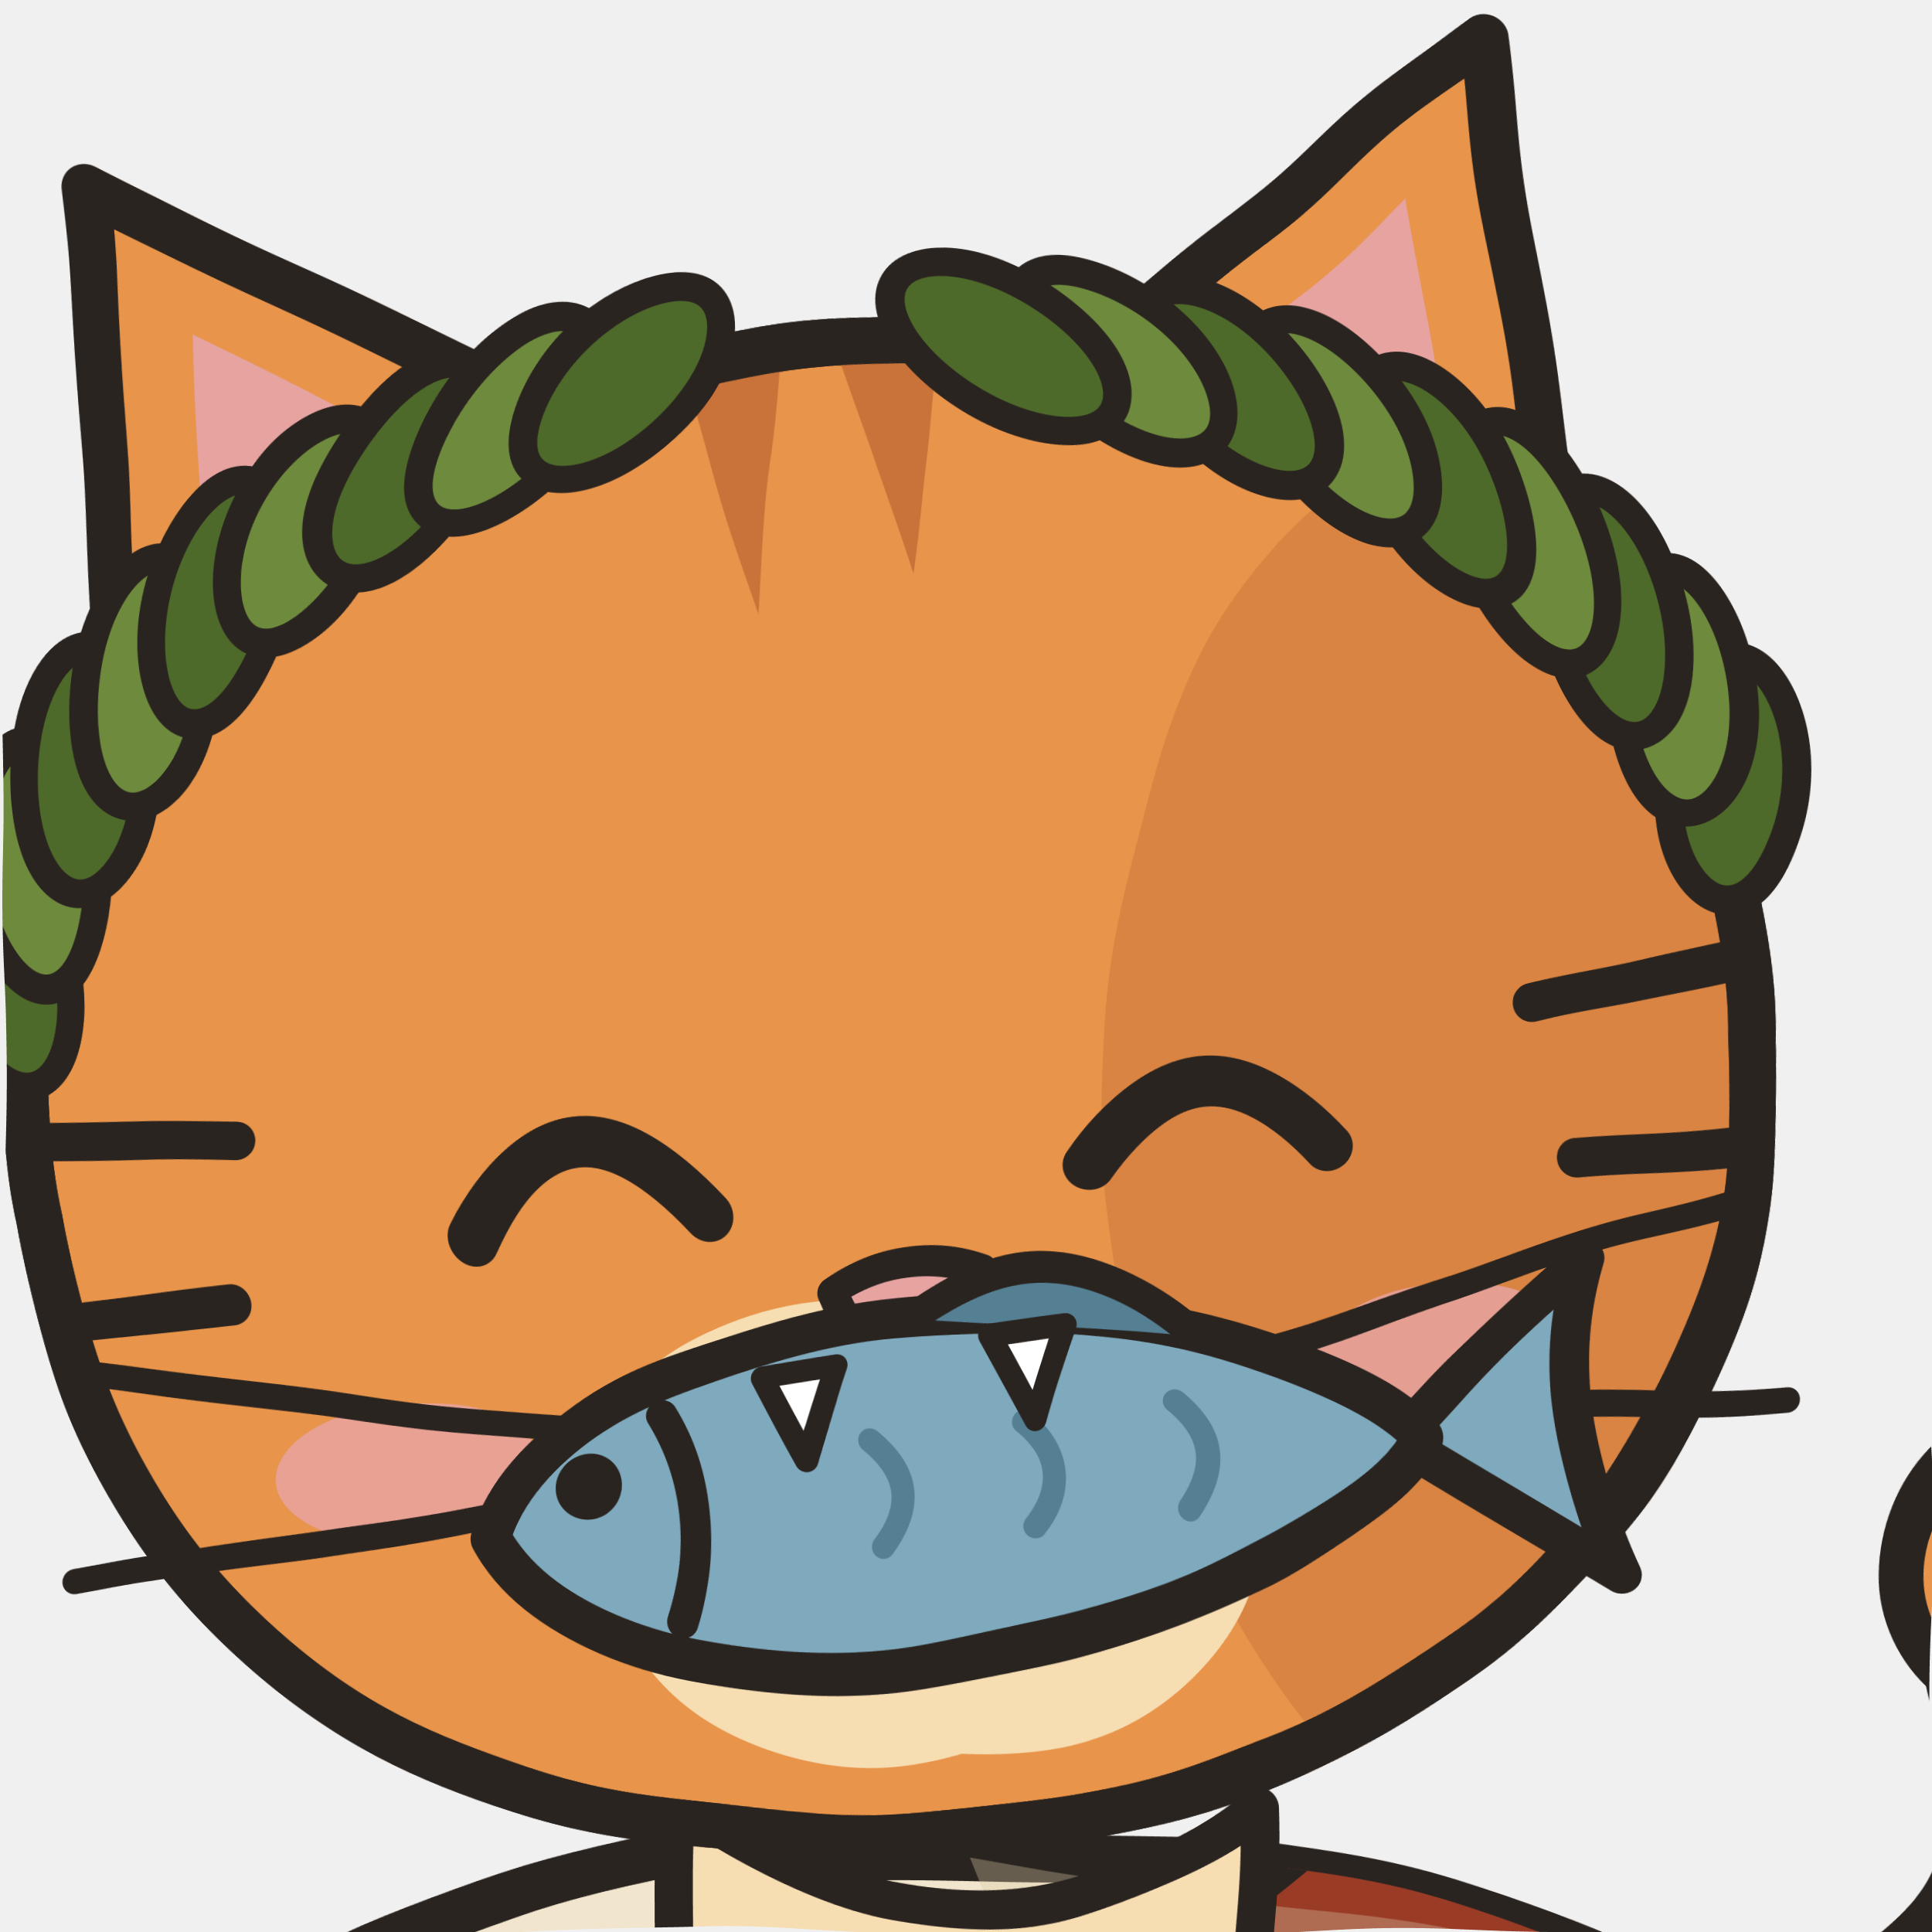
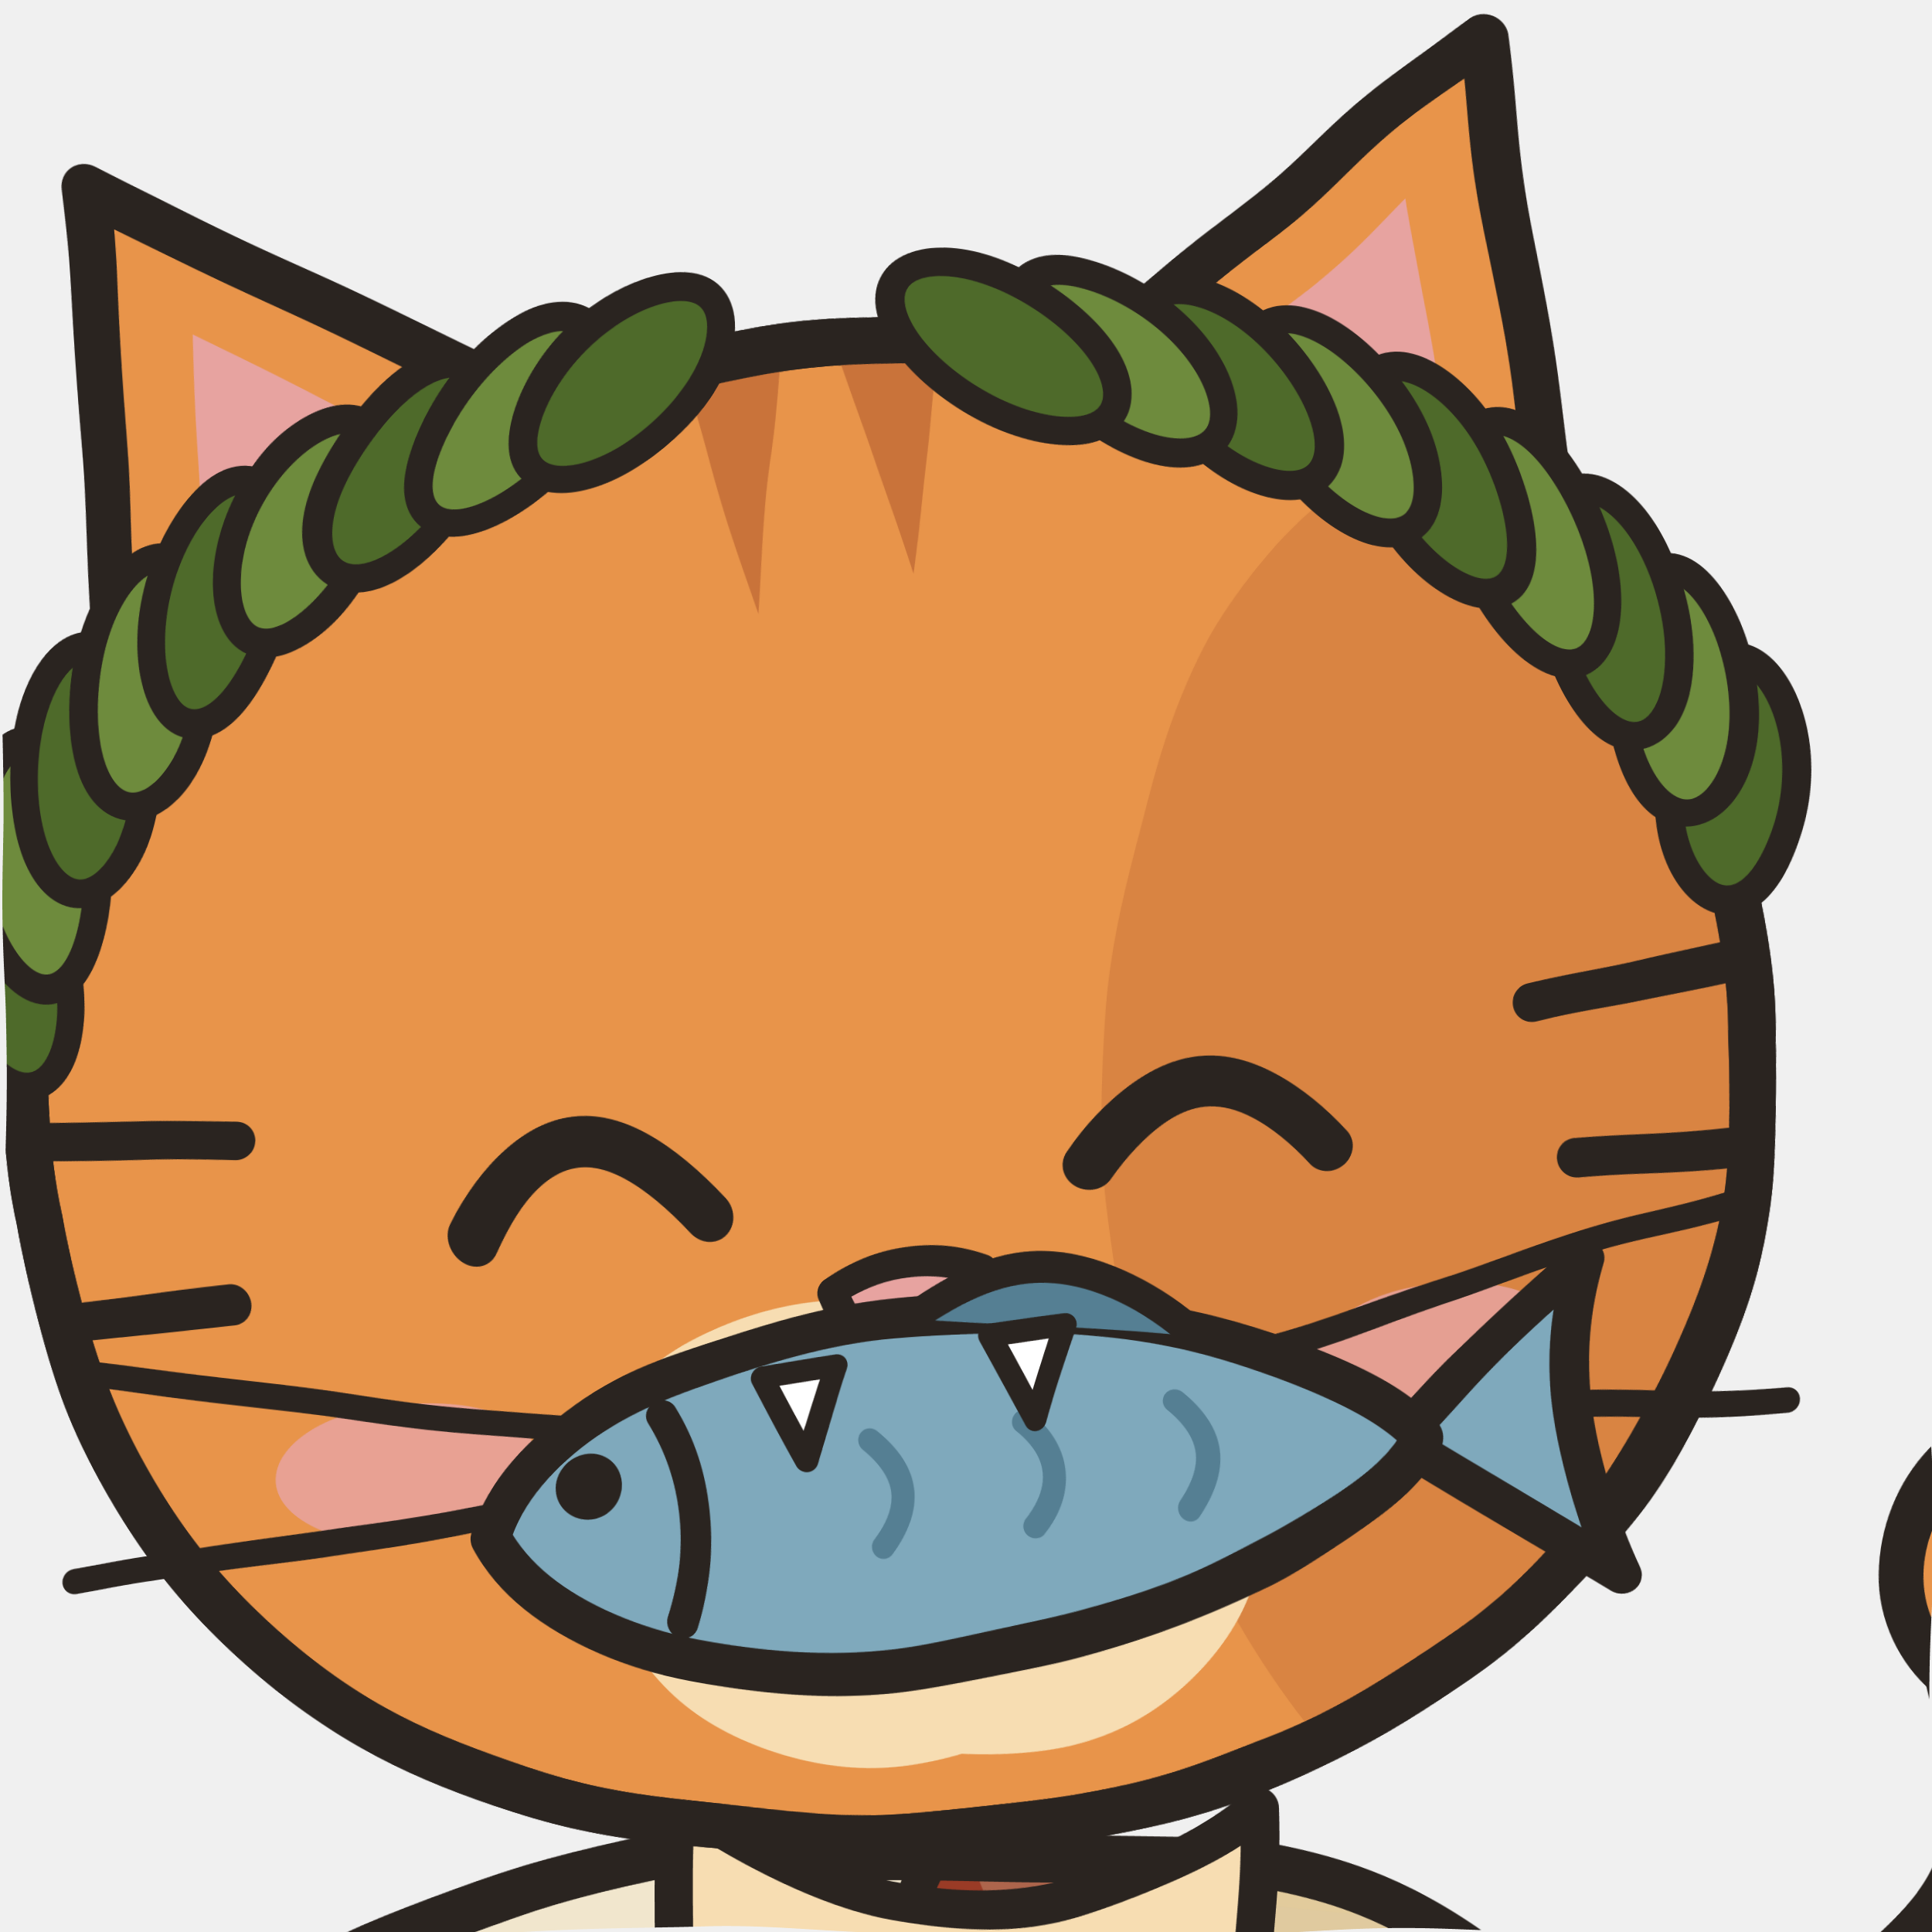
<svg xmlns="http://www.w3.org/2000/svg" viewBox="46 22 148 148" width="148" height="148">
  <defs>
    <filter id="rough" x="-5%" y="-5%" width="110%" height="110%">
      <feTurbulence type="fractalNoise" baseFrequency="0.035" numOctaves="2" seed="7" result="n" />
      <feDisplacementMap in="SourceGraphic" in2="n" scale="2.2" />
    </filter>
    <clipPath id="head">
      <path d="M54,96 C50,56 84,36 120,36 C156,36 190,56 186,96 C184,132 156,150 120,150 C84,150 56,132 54,96 Z" />
    </clipPath>
    <clipPath id="body">
-       <path d="M22,240 C26,196 58,170 100,164 L140,164 C182,170 214,196 218,240 Z" />
+       <path d="M22,240 C26,196 58,170 100,164 L140,164 C154,166 168,176 174,190 C181,204 185,222 186,240 Z" />
    </clipPath>
  </defs>
  <g filter="url(#rough)">
-     <path d="M22,240 C26,196 58,170 100,164 L140,164 C182,170 214,196 218,240 Z" fill="#F1E6CD" stroke="#2A2420" stroke-width="3.6" stroke-linejoin="round" stroke-linecap="round" />
+     <path d="M22,240 C26,196 58,170 100,164 L140,164 C154,166 168,176 174,190 C181,204 185,222 186,240 Z" fill="#E2CB9C" />
    <g clip-path="url(#body)">
-       <path d="M150,160 L190,166 L96,240 L52,240 Z" fill="#9A3B26" stroke="#2A2420" stroke-width="2.4" stroke-linejoin="round" stroke-linecap="round" />
+       <path d="M160,204 Q166,222 164,238" fill="none" stroke="#B99B66" stroke-width="2" stroke-linecap="round" stroke-linejoin="round" />
+       <path d="M0,140 L122,140 L122,168 C130,190 140,214 144,240 L0,240 Z" fill="#F1E6CD" stroke="#2A2420" stroke-width="2.6" stroke-linejoin="round" stroke-linecap="round" />
+       <path d="M122,168 C130,190 140,214 144,240" fill="none" stroke="#2A2420" stroke-width="15" stroke-linecap="round" />
+       <path d="M122,168 C130,190 140,214 144,240" fill="none" stroke="#9A3B26" stroke-width="9.5" stroke-linecap="round" />
      <path d="M60,206 Q78,214 84,236" fill="none" stroke="#2A2420" stroke-width="2.4" stroke-linecap="round" stroke-linejoin="round" />
-       <path d="M120,164 L220,180 L220,240 L150,240 Z" fill="#D9C9A6" opacity=".35" />
+       <path d="M106,196 Q116,214 118,238" fill="none" stroke="#2A2420" stroke-width="2.2" stroke-linecap="round" stroke-linejoin="round" />
+       <path d="M120,164 L220,180 L220,240 L150,240 Z" fill="#D9C9A6" opacity=".3" />
    </g>
+     <path d="M22,240 C26,196 58,170 100,164 L140,164 C154,166 168,176 174,190 C181,204 185,222 186,240 Z" fill="none" stroke="#2A2420" stroke-width="3.6" stroke-linejoin="round" stroke-linecap="round" />
    <path d="M98,160 Q120,176 142,160 L142,172 Q120,184 98,172 Z" fill="#F7DDB2" stroke="#2A2420" stroke-width="3" stroke-linejoin="round" stroke-linecap="round" />
    <g transform="rotate(0 120 212)">
      <rect x="83.0" y="201" width="74" height="22" rx="2" fill="#F4E9CF" stroke="#2A2420" stroke-width="3" stroke-linejoin="round" stroke-linecap="round" />
      <path d="M91.0,209 L149.0,209" fill="none" stroke="#2A2420" stroke-width="2" stroke-linecap="round" stroke-linejoin="round" />
      <path d="M91.0,216 L141.0,216" fill="none" stroke="#2A2420" stroke-width="2" stroke-linecap="round" stroke-linejoin="round" />
      <rect x="77.0" y="198" width="11" height="28" rx="5.5" fill="#E2CFA6" stroke="#2A2420" stroke-width="3" stroke-linejoin="round" stroke-linecap="round" />
      <rect x="152.0" y="198" width="11" height="28" rx="5.5" fill="#E2CFA6" stroke="#2A2420" stroke-width="3" stroke-linejoin="round" stroke-linecap="round" />
    </g>
    <g transform="translate(0 12) rotate(-6 120 150)">
      <path d="M64,74 L66,18 L108,44 Z" fill="#E8944A" stroke="#2A2420" stroke-width="3.6" stroke-linejoin="round" stroke-linecap="round" />
      <path d="M72,64 L73,30 L98,46 Z" fill="#E7A3A0" />
      <path d="M176,74 L174,18 L132,44 Z" fill="#E8944A" stroke="#2A2420" stroke-width="3.6" stroke-linejoin="round" stroke-linecap="round" />
      <path d="M168,64 L167,30 L142,46 Z" fill="#E7A3A0" />
      <path d="M54,96 C50,56 84,36 120,36 C156,36 190,56 186,96 C184,132 156,150 120,150 C84,150 56,132 54,96 Z" fill="#E8944A" stroke="#2A2420" stroke-width="3.6" stroke-linejoin="round" stroke-linecap="round" />
      <g clip-path="url(#head)">
        <ellipse cx="170" cy="104" rx="34" ry="56" fill="#C9733A" opacity=".5" />
        <path d="M110,36 L114,56 L118,36 Z M122,36 L126,54 L130,36 Z" fill="#C9733A" />
        <path d="M55,90 L70,92" fill="none" stroke="#2A2420" stroke-width="3" stroke-linecap="round" stroke-linejoin="round" />
        <path d="M55,104 L68,104" fill="none" stroke="#2A2420" stroke-width="3" stroke-linecap="round" stroke-linejoin="round" />
        <path d="M185,90 L170,92" fill="none" stroke="#2A2420" stroke-width="3" stroke-linecap="round" stroke-linejoin="round" />
        <path d="M185,104 L172,104" fill="none" stroke="#2A2420" stroke-width="3" stroke-linecap="round" stroke-linejoin="round" />
      </g>
      <path d="M54,96 C50,56 84,36 120,36 C156,36 190,56 186,96 C184,132 156,150 120,150 C84,150 56,132 54,96 Z" fill="none" stroke="#2A2420" stroke-width="3.6" stroke-linejoin="round" stroke-linecap="round" />
      <path d="M94,124 C94,110 108,106 120,110 C132,106 146,110 146,124 C146,140 132,146 120,144 C108,146 94,140 94,124 Z" fill="#F7DDB2" />
      <ellipse cx="53.4" cy="76.1" rx="9.5" ry="4.8" transform="rotate(263.0 53.4 76.1)" fill="#4E6A2A" stroke="#2A2420" stroke-width="2.2" stroke-linejoin="round" stroke-linecap="round" />
      <ellipse cx="56.8" cy="69.0" rx="9.5" ry="4.8" transform="rotate(270.5 56.8 69.0)" fill="#6E8B3D" stroke="#2A2420" stroke-width="2.2" stroke-linejoin="round" stroke-linecap="round" />
      <ellipse cx="61.3" cy="62.4" rx="9.5" ry="4.8" transform="rotate(278.0 61.3 62.4)" fill="#4E6A2A" stroke="#2A2420" stroke-width="2.2" stroke-linejoin="round" stroke-linecap="round" />
      <ellipse cx="66.8" cy="56.3" rx="9.5" ry="4.8" transform="rotate(285.5 66.8 56.3)" fill="#6E8B3D" stroke="#2A2420" stroke-width="2.2" stroke-linejoin="round" stroke-linecap="round" />
      <ellipse cx="73.2" cy="50.9" rx="9.5" ry="4.8" transform="rotate(293.0 73.2 50.9)" fill="#4E6A2A" stroke="#2A2420" stroke-width="2.2" stroke-linejoin="round" stroke-linecap="round" />
      <ellipse cx="80.4" cy="46.2" rx="9.5" ry="4.8" transform="rotate(300.5 80.4 46.2)" fill="#6E8B3D" stroke="#2A2420" stroke-width="2.2" stroke-linejoin="round" stroke-linecap="round" />
      <ellipse cx="88.2" cy="42.3" rx="9.5" ry="4.8" transform="rotate(308.0 88.2 42.3)" fill="#4E6A2A" stroke="#2A2420" stroke-width="2.2" stroke-linejoin="round" stroke-linecap="round" />
      <ellipse cx="96.6" cy="39.3" rx="9.5" ry="4.8" transform="rotate(315.5 96.6 39.3)" fill="#6E8B3D" stroke="#2A2420" stroke-width="2.2" stroke-linejoin="round" stroke-linecap="round" />
      <ellipse cx="105.4" cy="37.3" rx="9.5" ry="4.8" transform="rotate(323.0 105.4 37.3)" fill="#4E6A2A" stroke="#2A2420" stroke-width="2.2" stroke-linejoin="round" stroke-linecap="round" />
      <ellipse cx="186.6" cy="76.1" rx="9.5" ry="4.8" transform="rotate(457.0 186.6 76.1)" fill="#4E6A2A" stroke="#2A2420" stroke-width="2.2" stroke-linejoin="round" stroke-linecap="round" />
      <ellipse cx="183.2" cy="69.0" rx="9.5" ry="4.8" transform="rotate(449.5 183.2 69.0)" fill="#6E8B3D" stroke="#2A2420" stroke-width="2.2" stroke-linejoin="round" stroke-linecap="round" />
      <ellipse cx="178.7" cy="62.4" rx="9.5" ry="4.8" transform="rotate(442.0 178.7 62.4)" fill="#4E6A2A" stroke="#2A2420" stroke-width="2.2" stroke-linejoin="round" stroke-linecap="round" />
      <ellipse cx="173.2" cy="56.3" rx="9.5" ry="4.8" transform="rotate(434.5 173.2 56.3)" fill="#6E8B3D" stroke="#2A2420" stroke-width="2.2" stroke-linejoin="round" stroke-linecap="round" />
      <ellipse cx="166.8" cy="50.9" rx="9.5" ry="4.8" transform="rotate(427.0 166.8 50.9)" fill="#4E6A2A" stroke="#2A2420" stroke-width="2.2" stroke-linejoin="round" stroke-linecap="round" />
      <ellipse cx="159.6" cy="46.2" rx="9.5" ry="4.8" transform="rotate(419.5 159.6 46.2)" fill="#6E8B3D" stroke="#2A2420" stroke-width="2.2" stroke-linejoin="round" stroke-linecap="round" />
      <ellipse cx="151.8" cy="42.3" rx="9.5" ry="4.8" transform="rotate(412.0 151.8 42.3)" fill="#4E6A2A" stroke="#2A2420" stroke-width="2.2" stroke-linejoin="round" stroke-linecap="round" />
      <ellipse cx="143.4" cy="39.3" rx="9.5" ry="4.8" transform="rotate(404.5 143.4 39.3)" fill="#6E8B3D" stroke="#2A2420" stroke-width="2.2" stroke-linejoin="round" stroke-linecap="round" />
      <ellipse cx="134.6" cy="37.3" rx="9.5" ry="4.8" transform="rotate(397.0 134.6 37.3)" fill="#4E6A2A" stroke="#2A2420" stroke-width="2.2" stroke-linejoin="round" stroke-linecap="round" />
      <path d="M87,101 Q96,89 105,101" fill="none" stroke="#2A2420" stroke-width="3.8" stroke-linecap="round" stroke-linejoin="round" />
      <path d="M135,101 Q144,89 153,101" fill="none" stroke="#2A2420" stroke-width="3.8" stroke-linecap="round" stroke-linejoin="round" />
      <ellipse cx="80" cy="118" rx="10" ry="5.5" fill="#E7A3A0" opacity="0.85" />
      <ellipse cx="160" cy="118" rx="10" ry="5.5" fill="#E7A3A0" opacity="0.85" />
      <path d="M114,108 Q120,105 126,108 Q124,114 120,115 Q116,114 114,108 Z" fill="#E7A3A0" stroke="#2A2420" stroke-width="2.4" stroke-linejoin="round" stroke-linecap="round" />
      <path d="M92,116 L56,108" fill="none" stroke="#2A2420" stroke-width="2" stroke-linecap="round" stroke-linejoin="round" />
      <path d="M92,122 L54,124" fill="none" stroke="#2A2420" stroke-width="2" stroke-linecap="round" stroke-linejoin="round" />
      <path d="M148,116 L184,108" fill="none" stroke="#2A2420" stroke-width="2" stroke-linecap="round" stroke-linejoin="round" />
      <path d="M148,122 L186,124" fill="none" stroke="#2A2420" stroke-width="2" stroke-linecap="round" stroke-linejoin="round" />
      <path d="M156,124 L172,112 Q168,124 172,136 Z" fill="#7FA9BC" stroke="#2A2420" stroke-width="3" stroke-linejoin="round" stroke-linecap="round" />
      <path d="M86,124 C92,110 120,108 140,114 C150,117 156,121 158,124 C156,127 150,131 140,134 C120,140 92,138 86,124 Z" fill="#7FA9BC" stroke="#2A2420" stroke-width="3.2" stroke-linejoin="round" stroke-linecap="round" />
      <path d="M120,111 Q132,104 142,115" fill="#557F93" stroke="#2A2420" stroke-width="2.4" stroke-linejoin="round" stroke-linecap="round" />
      <path d="M100,116 Q104,124 100,132" fill="none" stroke="#2A2420" stroke-width="2.4" stroke-linecap="round" stroke-linejoin="round" />
      <circle cx="94" cy="121" r="2.6" fill="#2A2420" />
      <path d="M116,120 Q120,124 116,128" fill="none" stroke="#557F93" stroke-width="1.8" stroke-linecap="round" stroke-linejoin="round" />
      <path d="M128,120 Q132,124 128,128" fill="none" stroke="#557F93" stroke-width="1.8" stroke-linecap="round" stroke-linejoin="round" />
      <path d="M140,120 Q144,124 140,128" fill="none" stroke="#557F93" stroke-width="1.8" stroke-linecap="round" stroke-linejoin="round" />
      <path d="M108,114 L111,121 L114,114 Z" fill="#fff" stroke="#2A2420" stroke-width="1.8" stroke-linejoin="round" stroke-linecap="round" />
      <path d="M126,113 L129,120 L132,113 Z" fill="#fff" stroke="#2A2420" stroke-width="1.8" stroke-linejoin="round" stroke-linecap="round" />
    </g>
    <path d="M58,204 C66,216 72,218 82,212" fill="none" stroke="#2A2420" stroke-width="25.0" stroke-linecap="round" />
    <path d="M58,204 C66,216 72,218 82,212" fill="none" stroke="#E8944A" stroke-width="18.5" stroke-linecap="round" />
    <g transform="rotate(0 82 212)">
      <ellipse cx="82" cy="212" rx="12.5" ry="11.5" fill="#E8944A" stroke="#2A2420" stroke-width="3.4" stroke-linejoin="round" stroke-linecap="round" />
      <path d="M78.5,214 L78.5,219" fill="none" stroke="#2A2420" stroke-width="2.2" stroke-linecap="round" stroke-linejoin="round" />
      <path d="M85.5,214 L85.5,219" fill="none" stroke="#2A2420" stroke-width="2.2" stroke-linecap="round" stroke-linejoin="round" />
    </g>
-     <path d="M186,186 C206,178 212,166 204,142" fill="none" stroke="#2A2420" stroke-width="25.0" stroke-linecap="round" />
-     <path d="M186,186 C206,178 212,166 204,142" fill="none" stroke="#E8944A" stroke-width="18.5" stroke-linecap="round" />
+     <path d="M173,192 C208,180 212,166 204,142" fill="none" stroke="#2A2420" stroke-width="25.0" stroke-linecap="round" />
+     <path d="M173,192 C208,180 212,166 204,142" fill="none" stroke="#E8944A" stroke-width="18.5" stroke-linecap="round" />
    <g transform="rotate(-10 204 142)">
      <ellipse cx="204" cy="142" rx="12.5" ry="11.5" fill="#E8944A" stroke="#2A2420" stroke-width="3.4" stroke-linejoin="round" stroke-linecap="round" />
      <path d="M200.5,144 L200.5,149" fill="none" stroke="#2A2420" stroke-width="2.2" stroke-linecap="round" stroke-linejoin="round" />
      <path d="M207.5,144 L207.5,149" fill="none" stroke="#2A2420" stroke-width="2.2" stroke-linecap="round" stroke-linejoin="round" />
    </g>
    <path d="M30,61 Q32,68 39,70 Q32,72 30,79 Q28,72 21,70 Q28,68 30,61 Z" fill="#F2C94C" stroke="#2A2420" stroke-width="2.2" stroke-linejoin="round" stroke-linecap="round" />
    <path d="M214,90 Q216,94 220,96 Q216,98 214,102 Q212,98 208,96 Q212,94 214,90 Z" fill="#F2C94C" stroke="#2A2420" stroke-width="2.2" stroke-linejoin="round" stroke-linecap="round" />
  </g>
</svg>
